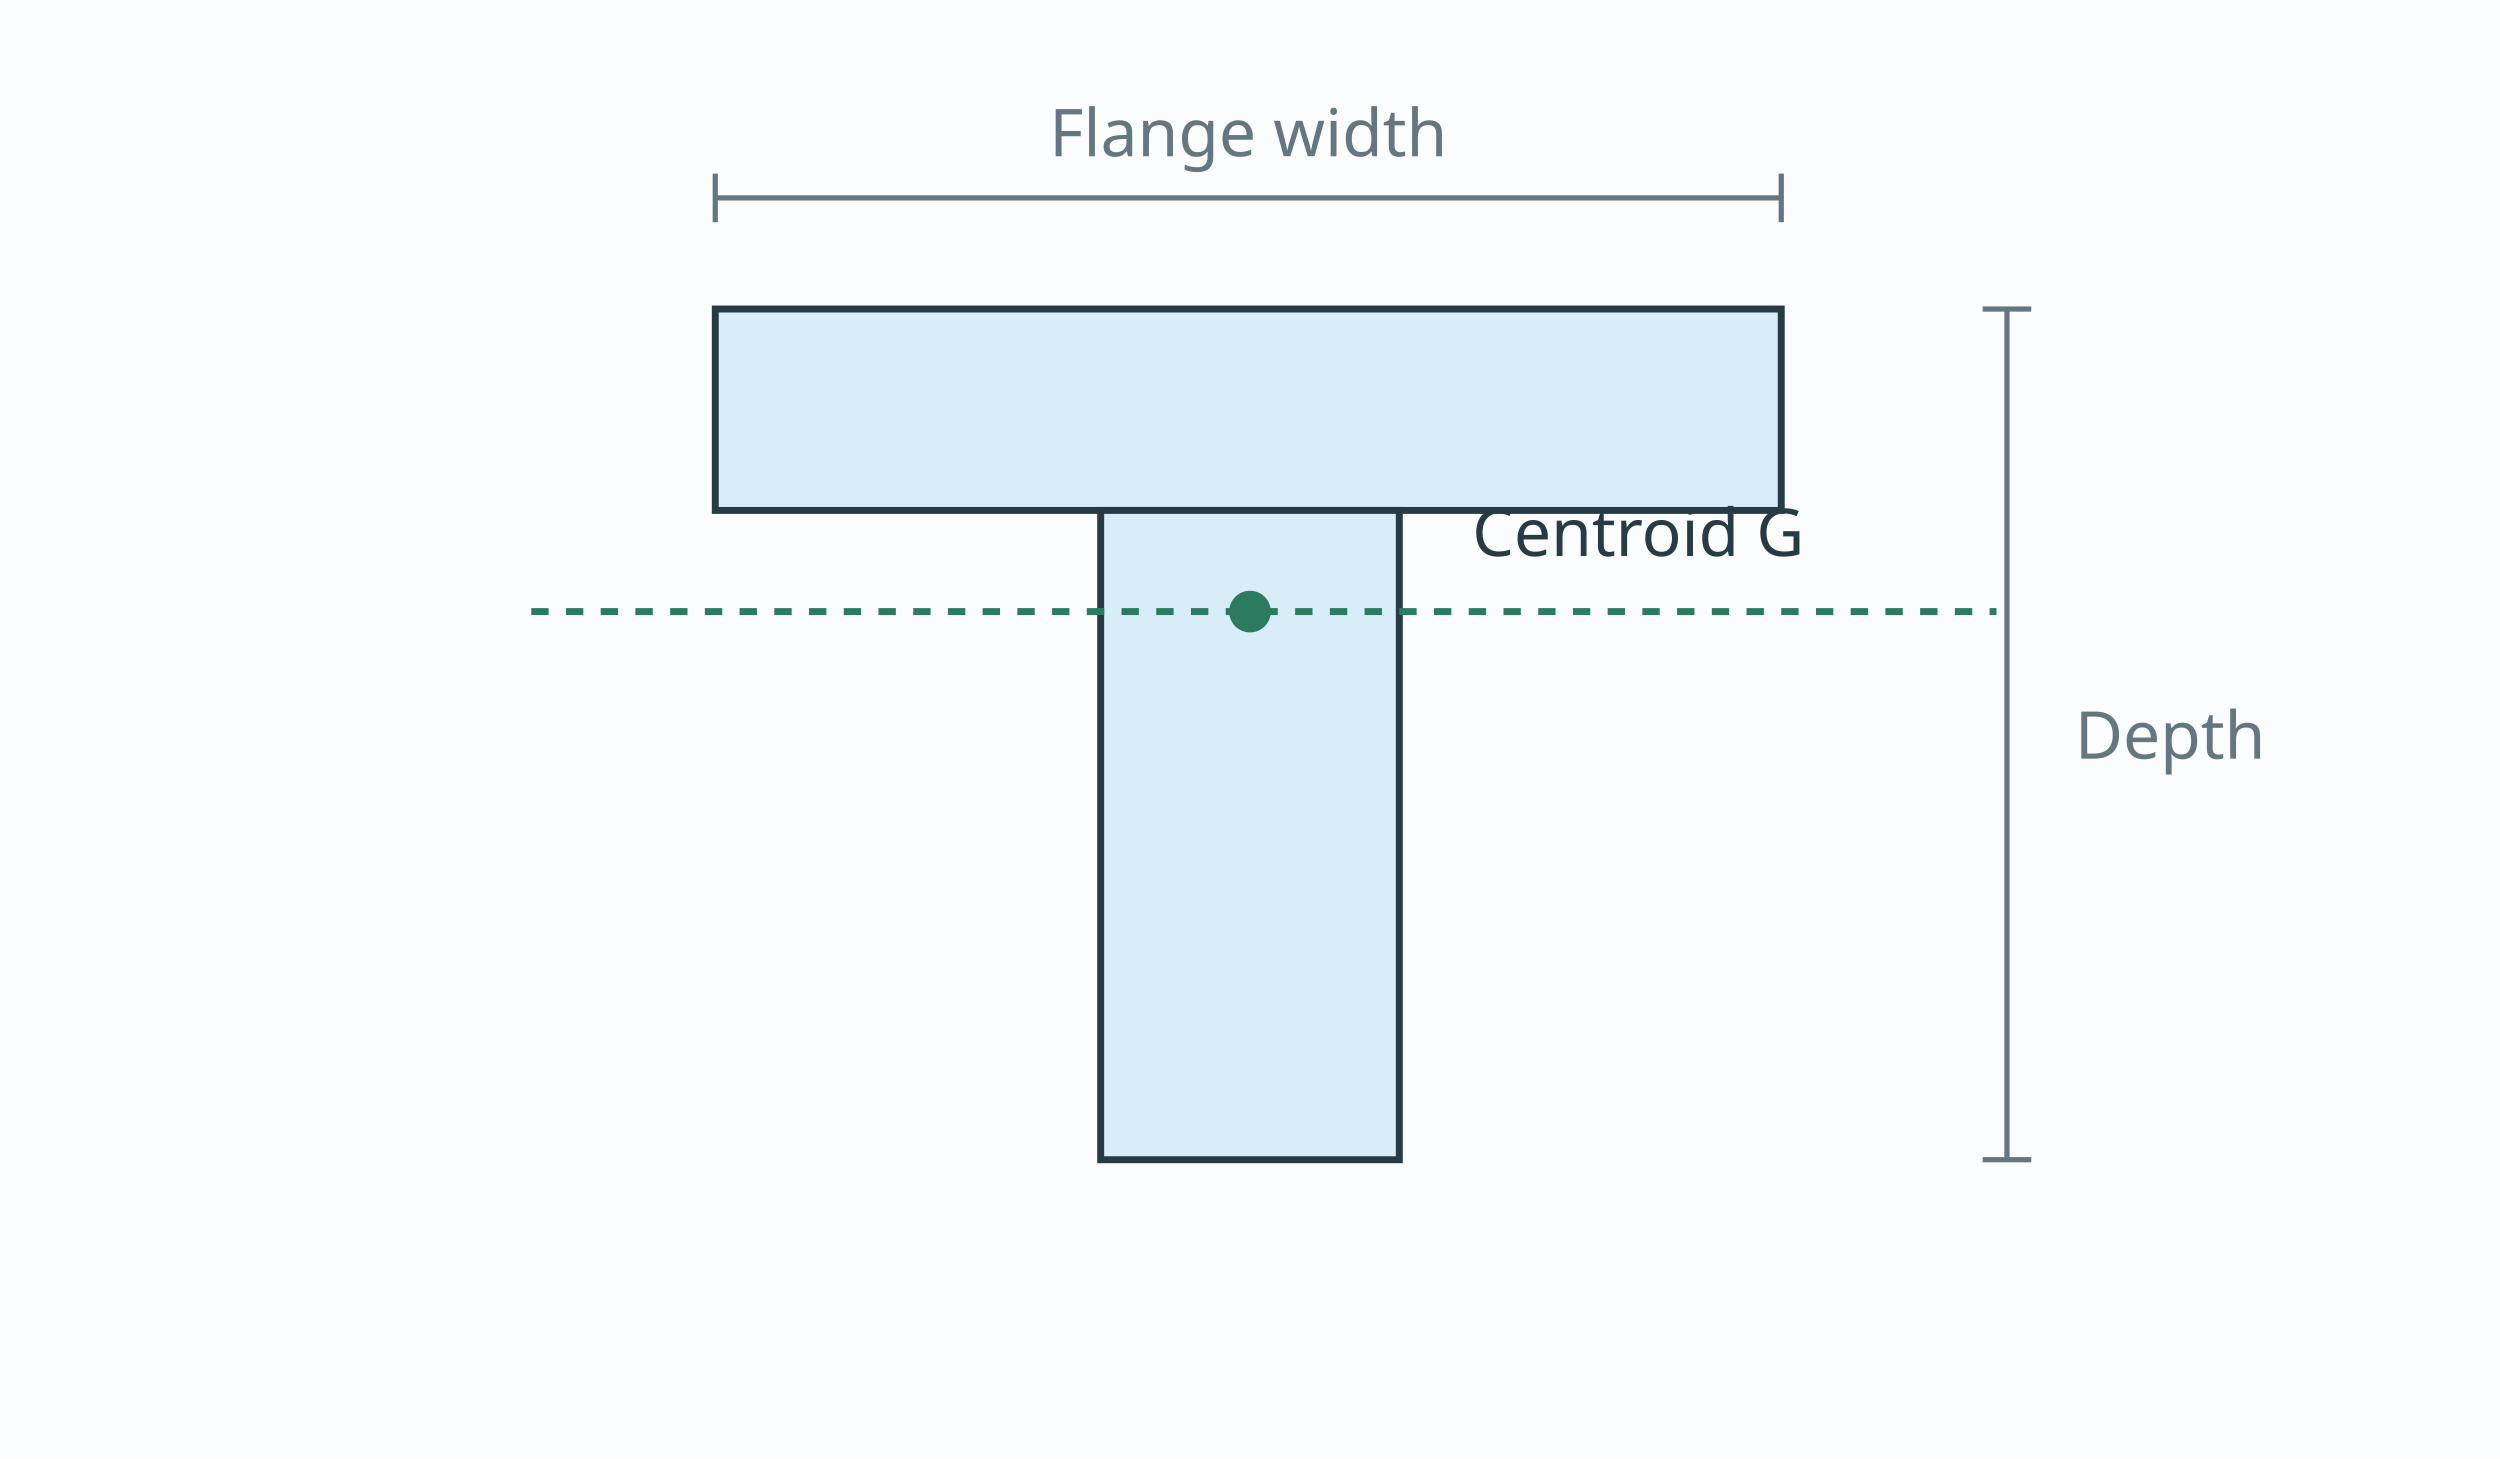
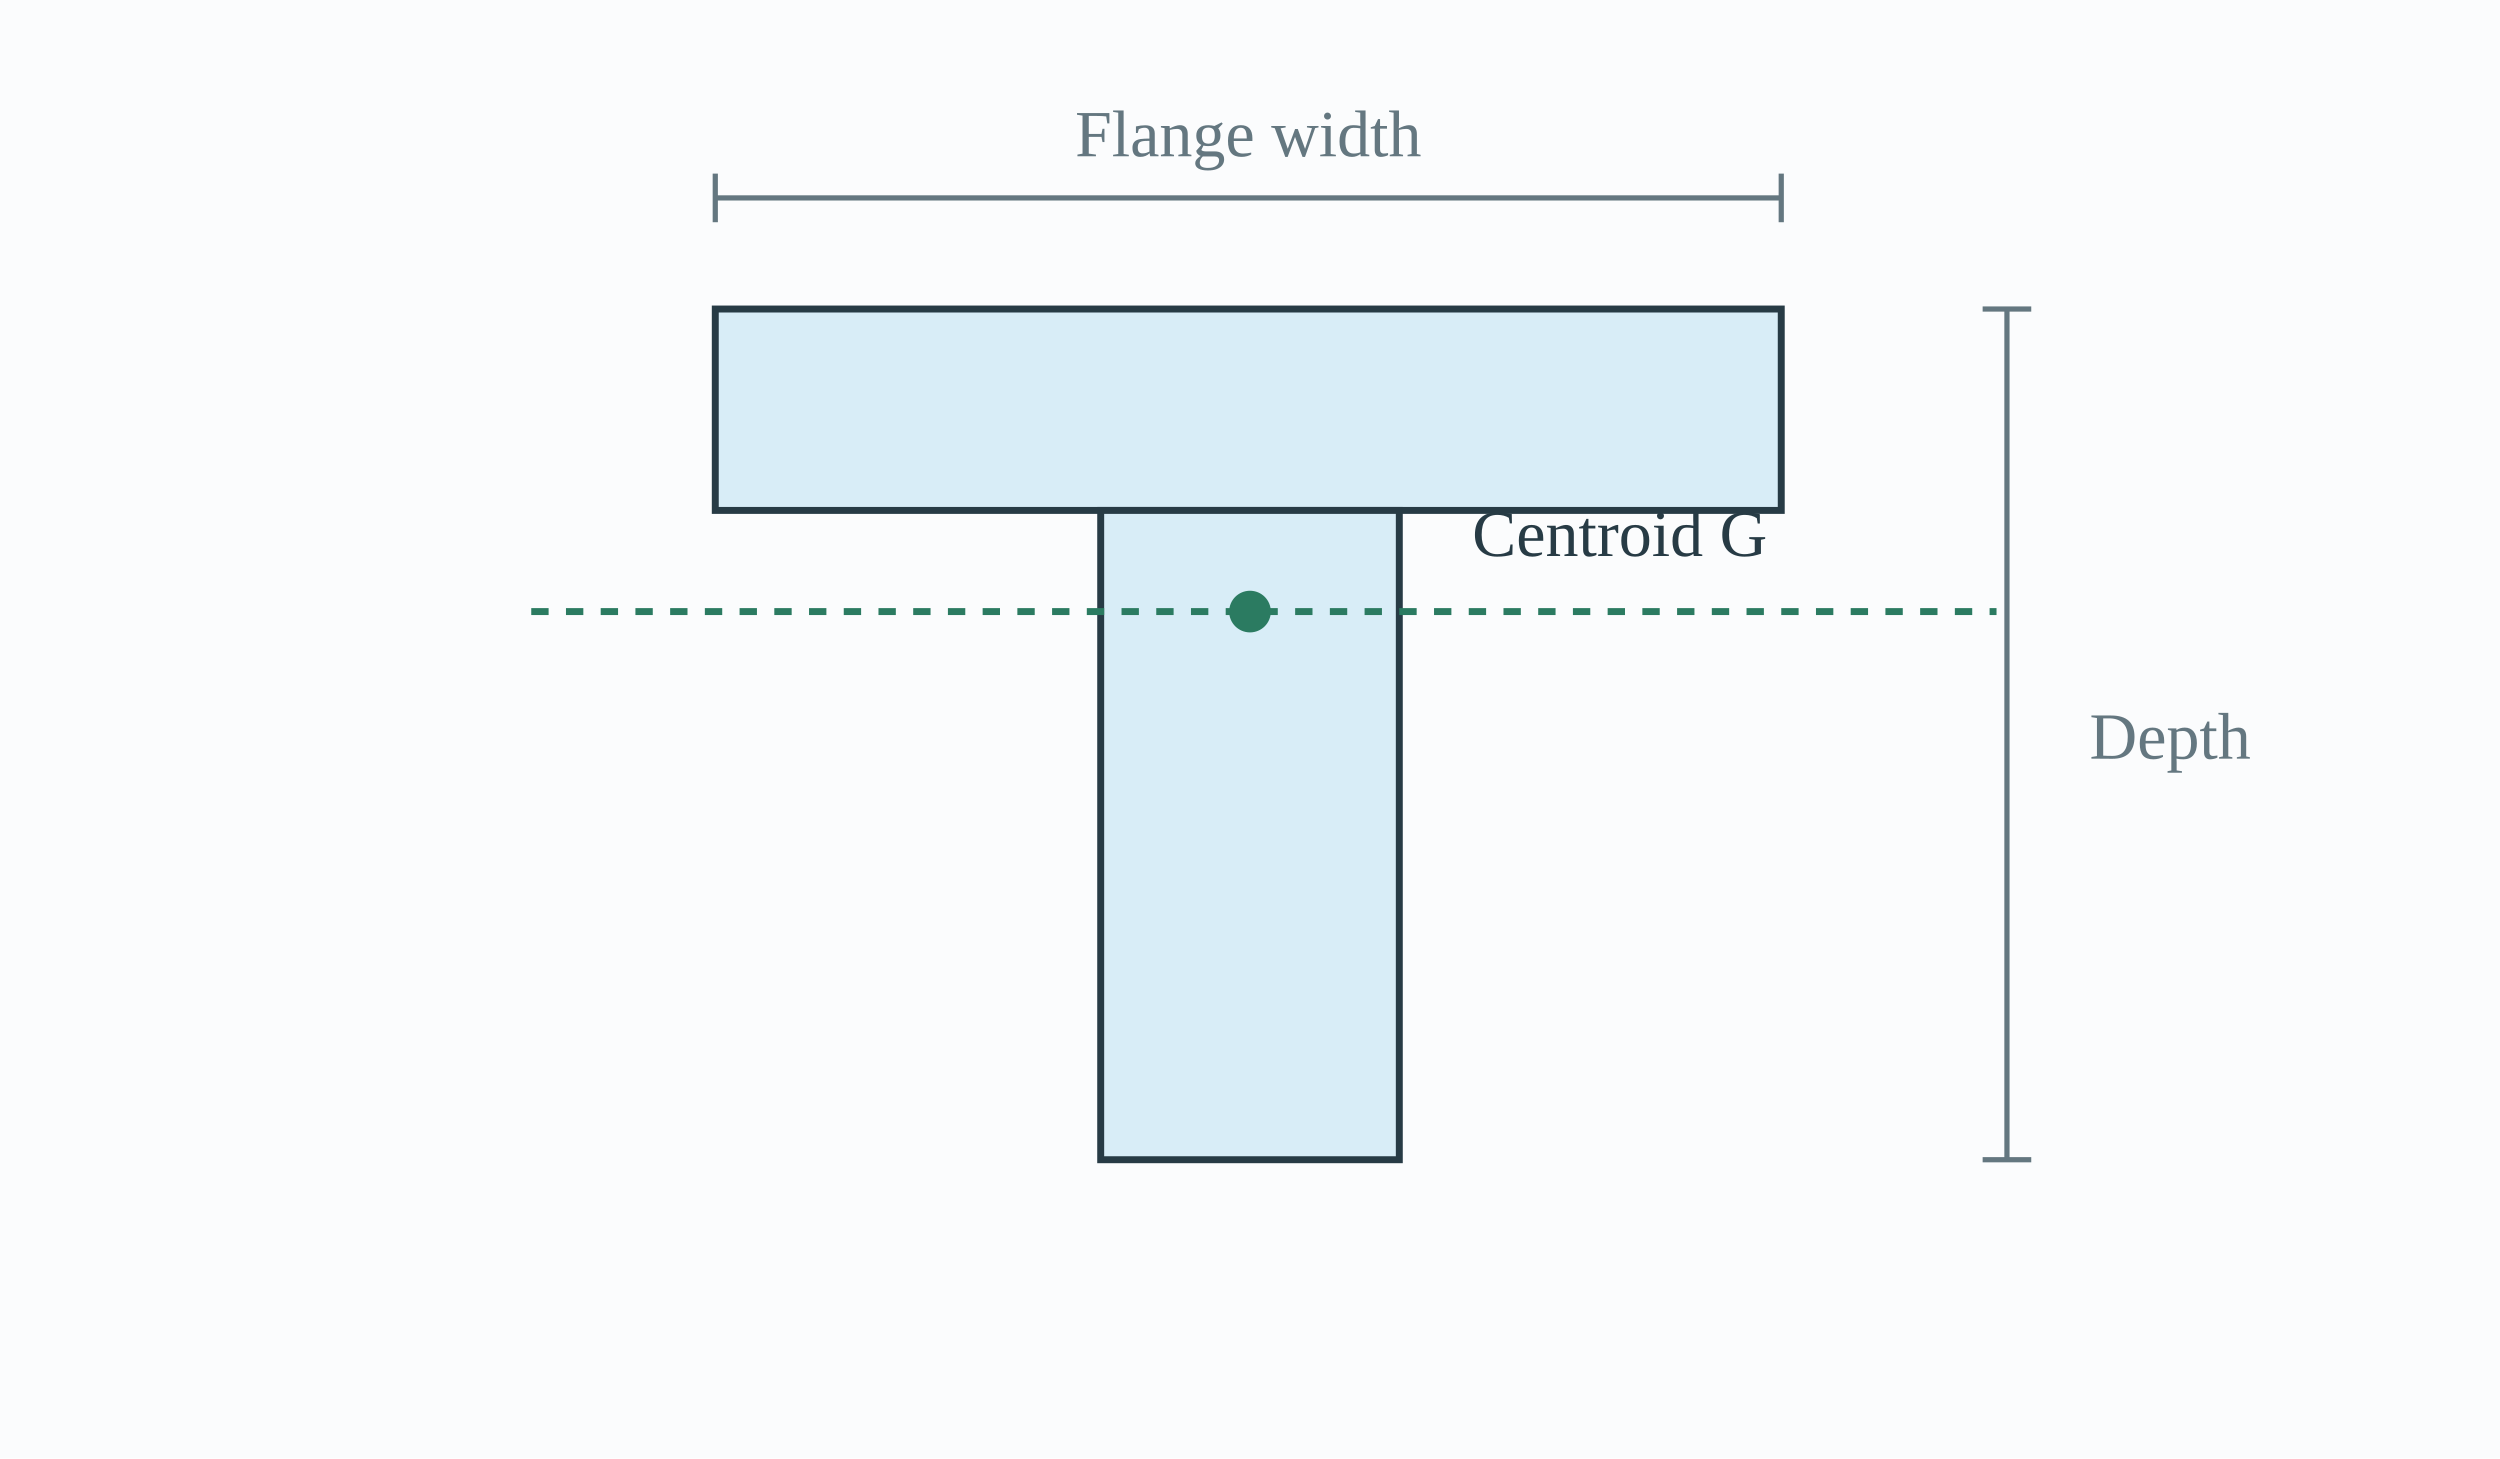
<svg xmlns="http://www.w3.org/2000/svg" viewBox="0 0 720 420" width="720" height="420" role="img" aria-labelledby="title desc">
  <rect width="720" height="420" fill="#fbfcfd" />
-   <g font-family="Verdana, sans-serif" letter-spacing="0">
+   <g font-family="'Times New Roman', Times, serif" letter-spacing="0">
    <rect x="206" y="89" width="307" height="58" fill="#d8edf7" stroke="#273b45" stroke-width="2" />
    <rect x="317" y="147" width="86" height="187" fill="#d8edf7" stroke="#273b45" stroke-width="2" />
    <line x1="153" y1="176.134" x2="575" y2="176.134" stroke="#2b7b61" stroke-width="2" stroke-dasharray="5 5" />
    <circle cx="360" cy="176.134" r="5" fill="#2b7b61" stroke="#2b7b61" stroke-width="2" />
    <text x="424" y="160.134" font-size="19" fill="#273b45" text-anchor="start">Centroid G</text>
    <line x1="206" y1="57" x2="513" y2="57" stroke="#647780" stroke-width="1.5" />
    <line x1="206" y1="50" x2="206" y2="64" stroke="#647780" stroke-width="1.5" />
    <line x1="513" y1="50" x2="513" y2="64" stroke="#647780" stroke-width="1.5" />
    <text x="359.5" y="45" font-size="19" fill="#647780" text-anchor="middle">Flange width</text>
    <line x1="578" y1="89" x2="578" y2="334" stroke="#647780" stroke-width="1.5" />
    <line x1="571" y1="89" x2="585" y2="89" stroke="#647780" stroke-width="1.5" />
    <line x1="571" y1="334" x2="585" y2="334" stroke="#647780" stroke-width="1.5" />
    <text x="625" y="218.5" font-size="19" fill="#647780" text-anchor="middle">Depth</text>
  </g>
</svg>
